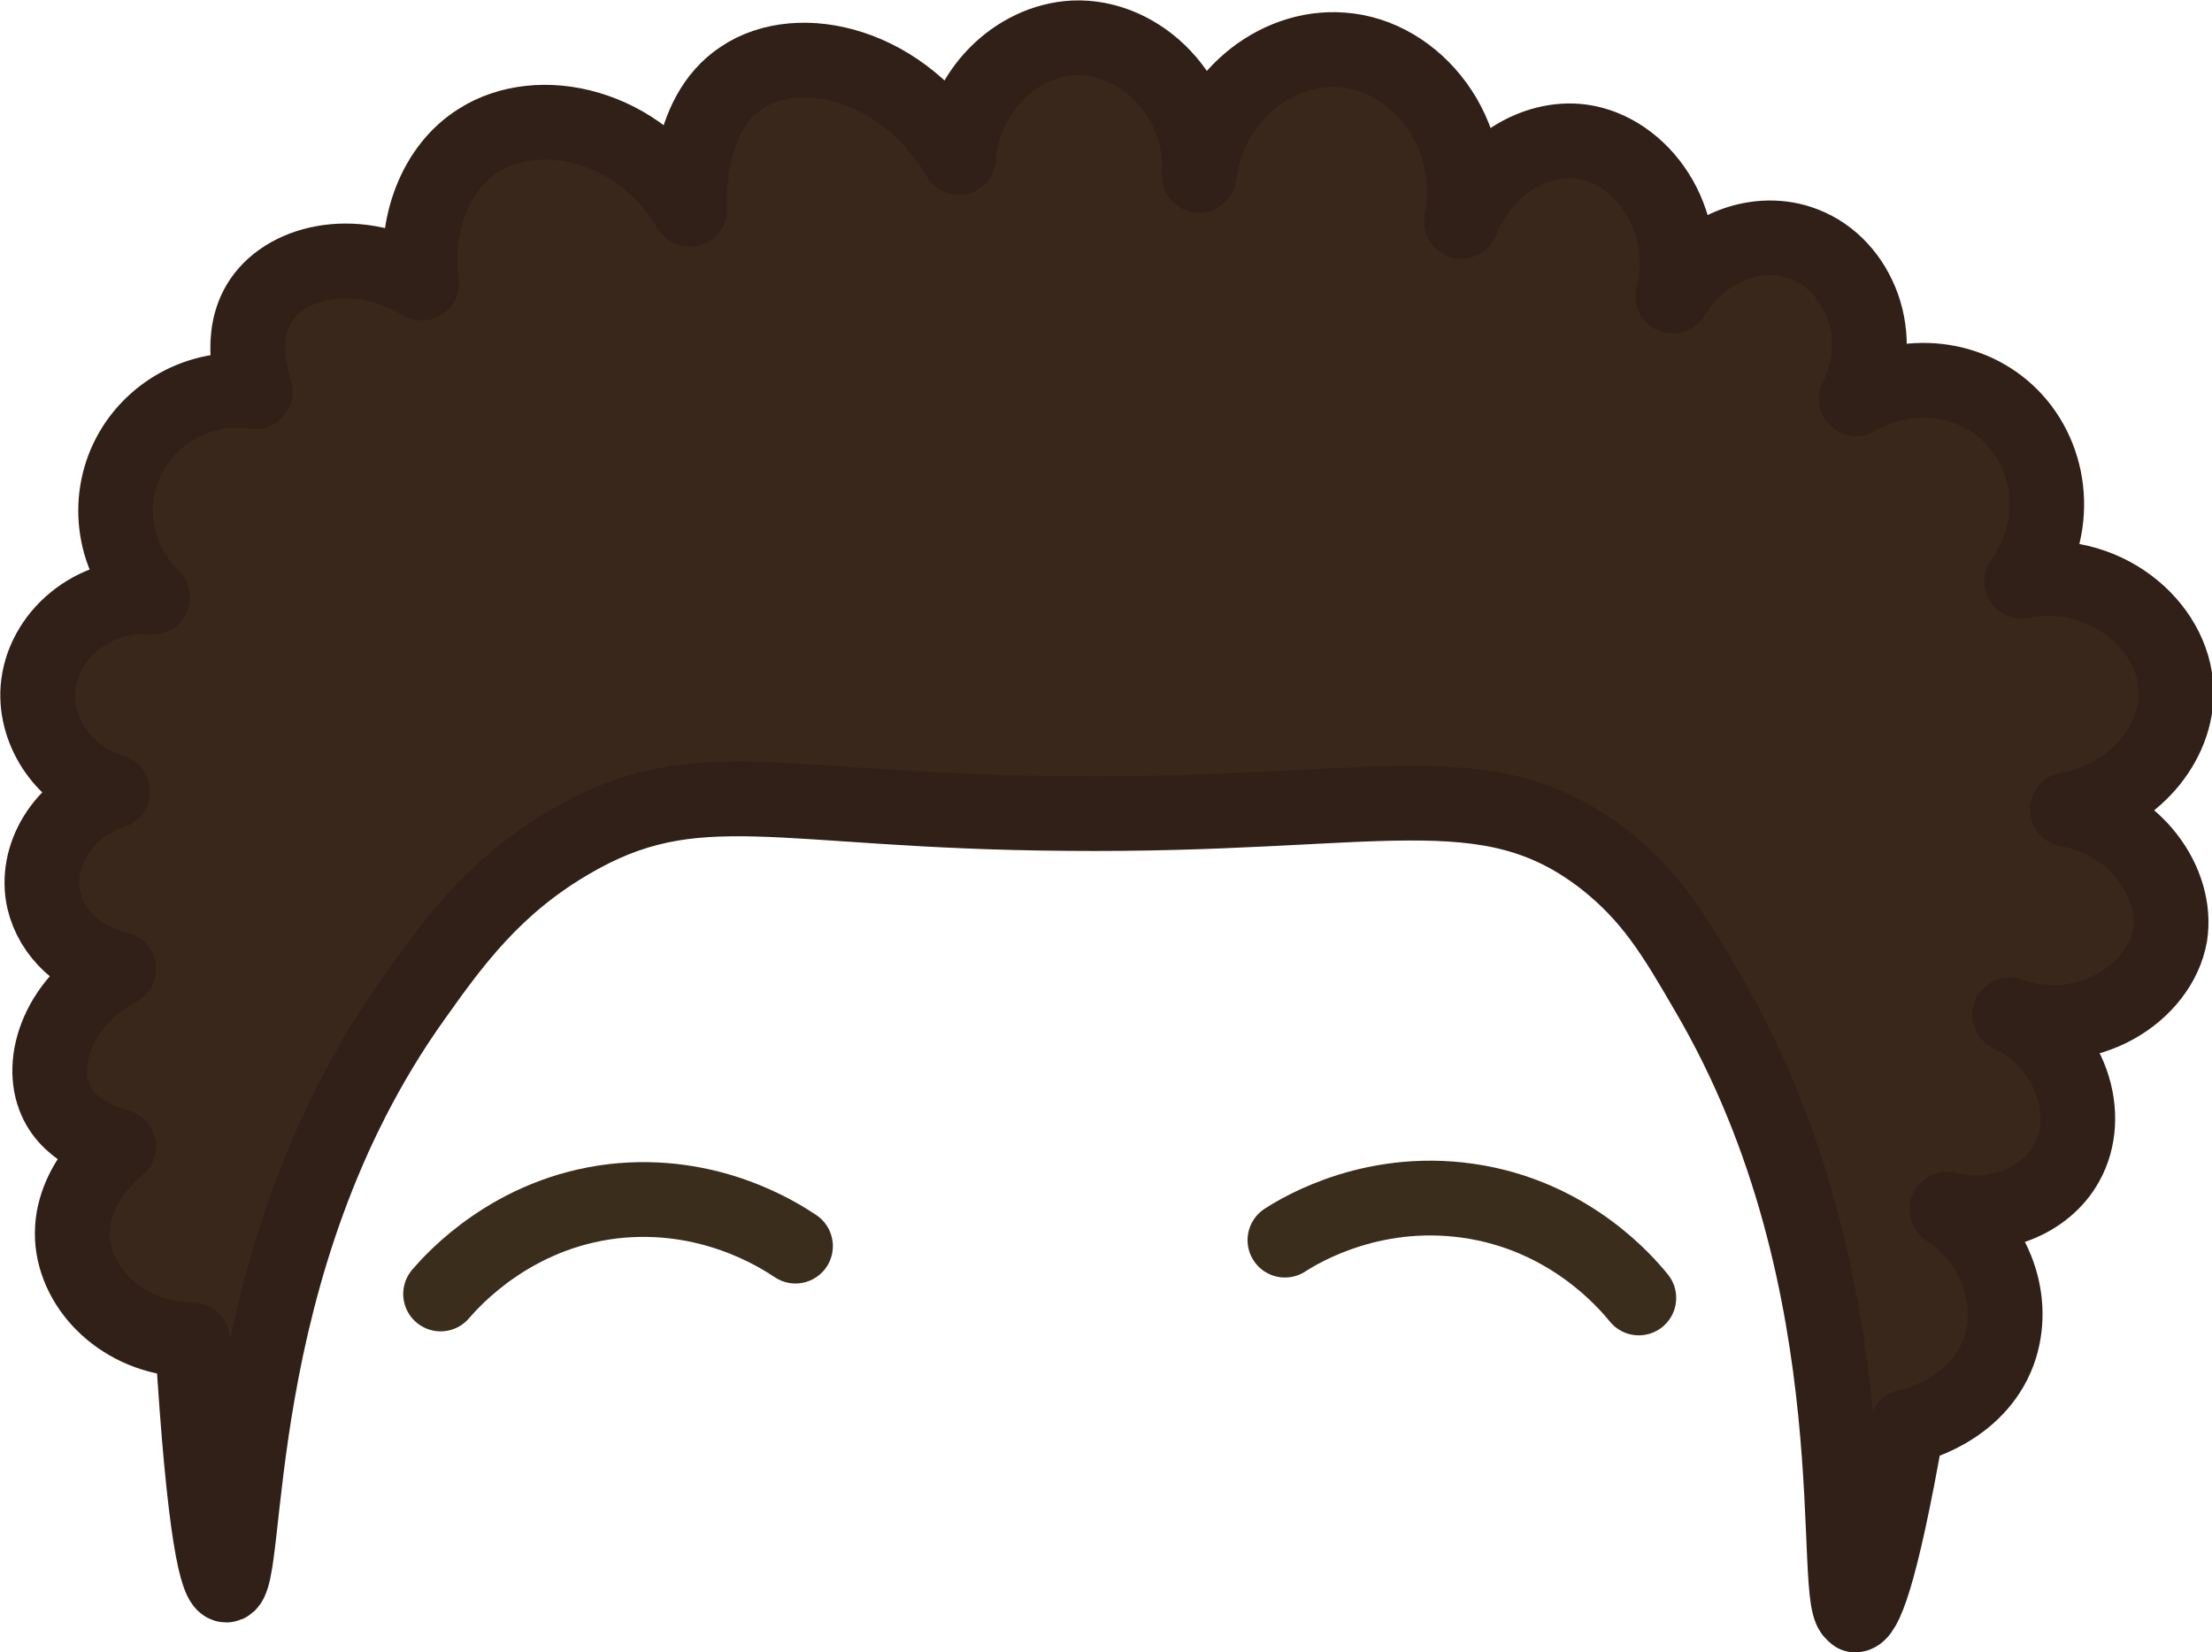
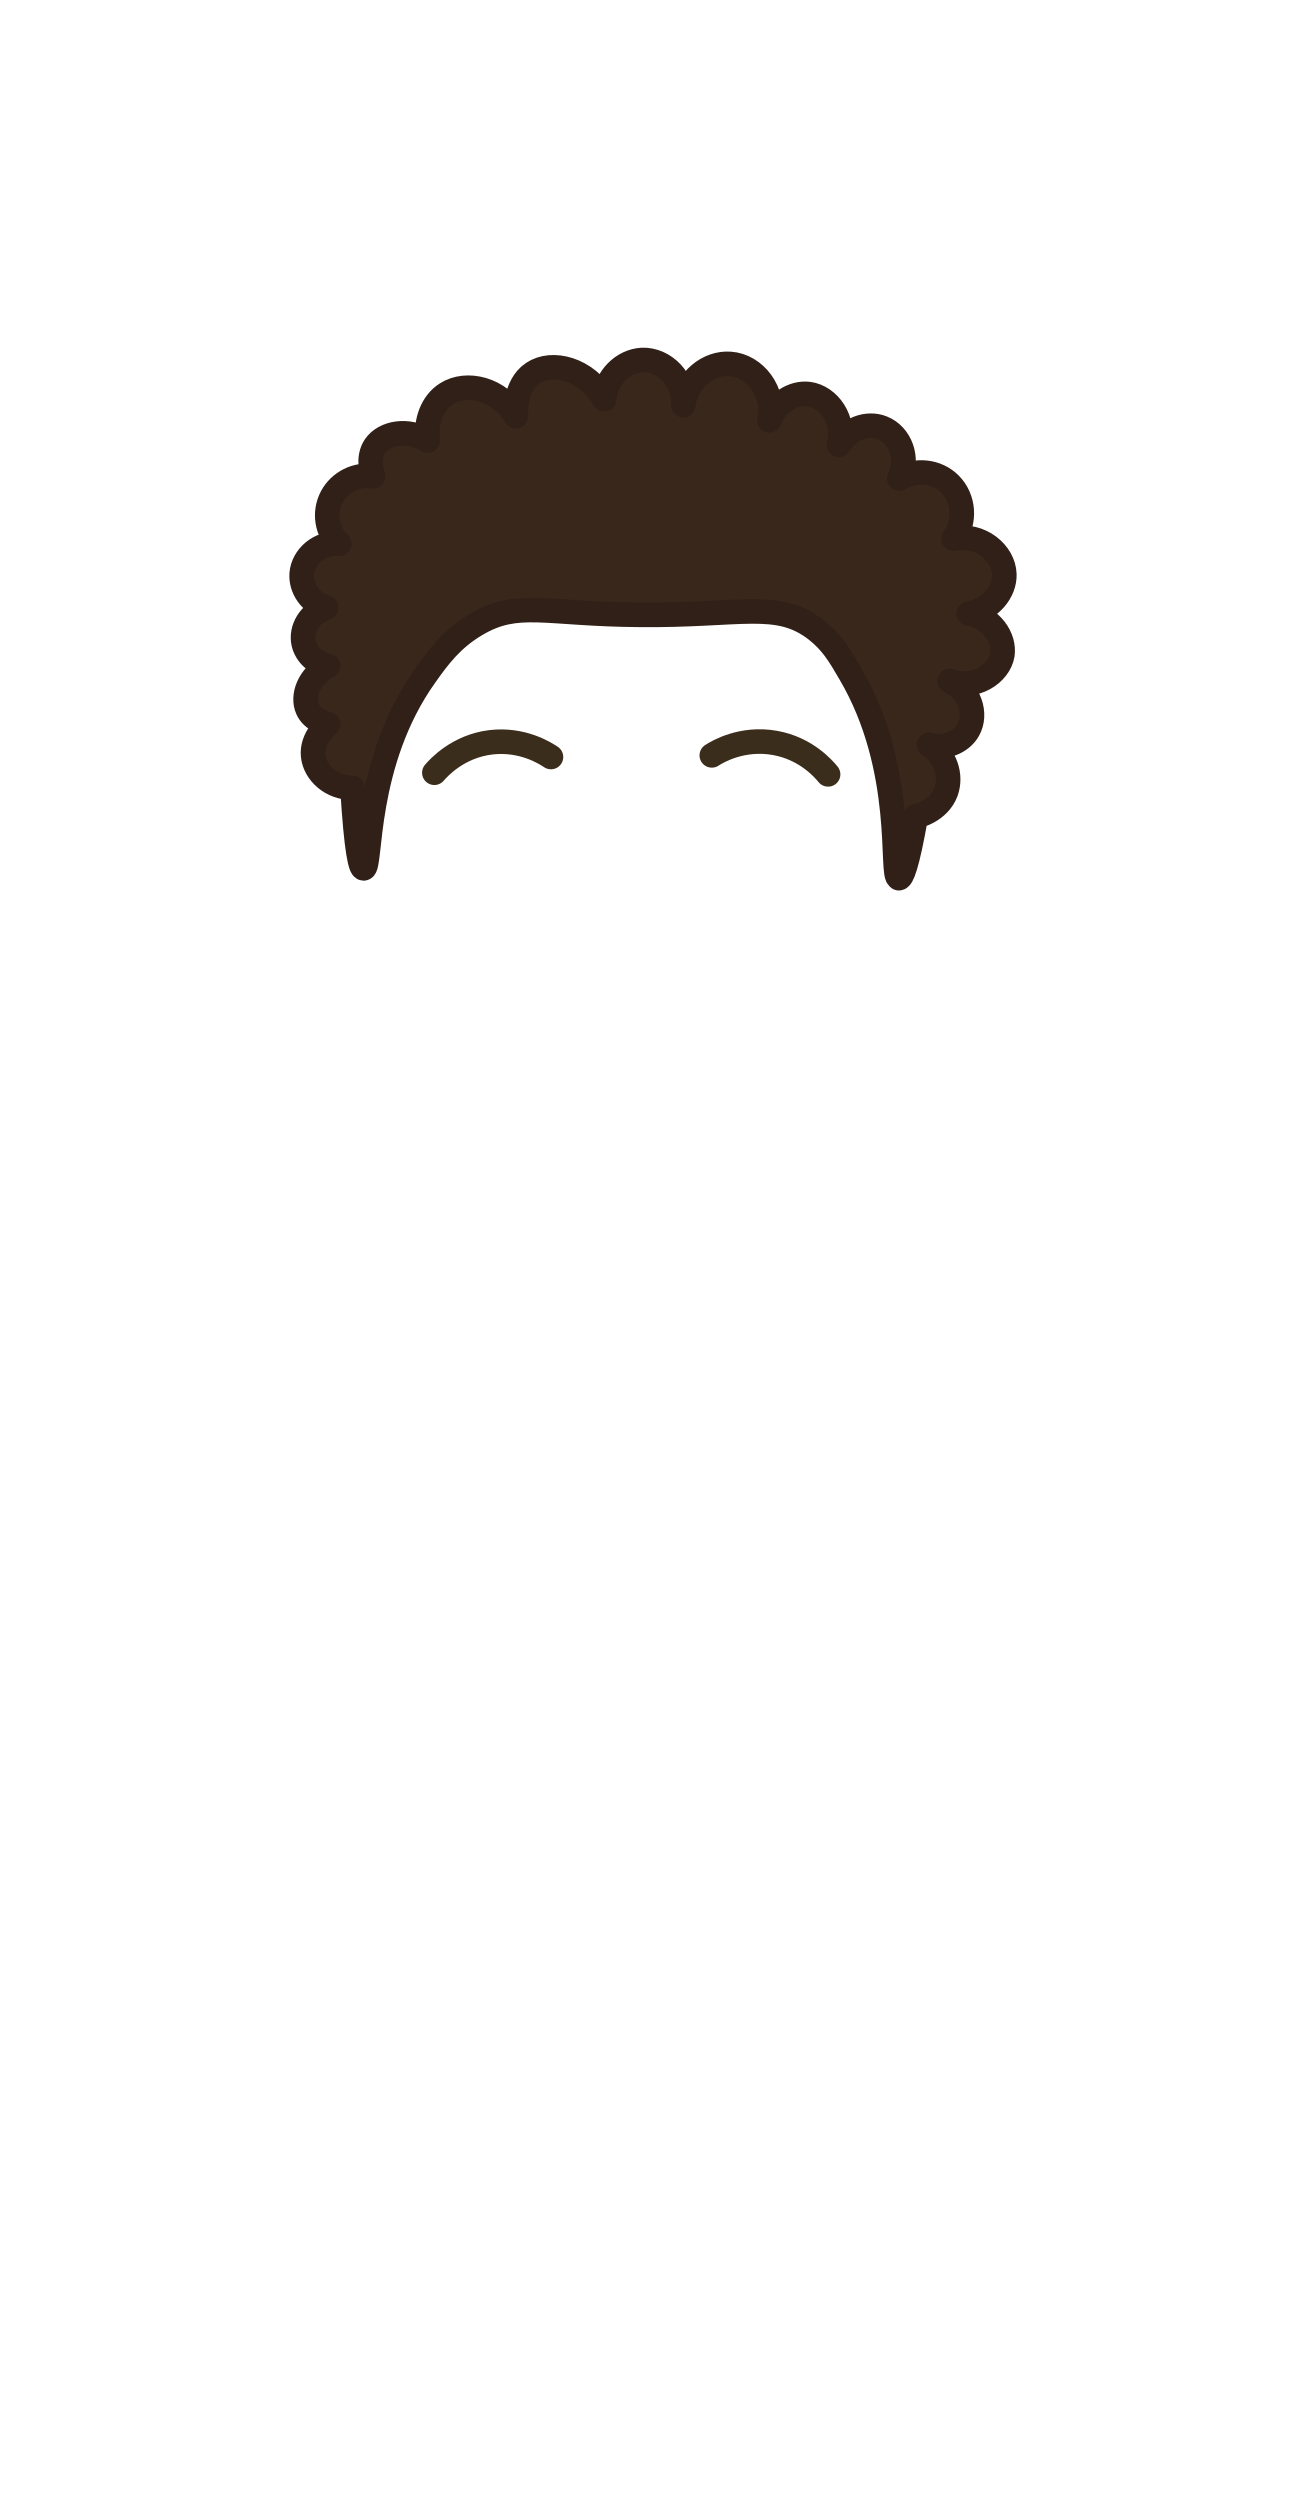
- <svg xmlns="http://www.w3.org/2000/svg" viewBox="0 0 22.19 16.57">
-   <g id="avatar_lawn">
-     <path d="M4.42,12.98c.13-.15.72-.81,1.73-.93.96-.11,1.65.33,1.83.45" fill="none" stroke="#3b2d1b" stroke-linecap="round" stroke-linejoin="round" stroke-width=".75" />
-     <path d="M12.89,12.44c.17-.11.92-.56,1.93-.38.95.17,1.49.8,1.62.96" fill="none" stroke="#3b2d1b" stroke-linecap="round" stroke-linejoin="round" stroke-width=".75" />
-   </g>
-   <g id="brown_afro">
-     <path d="M18.61,16.2c.09,0,.25-.35.52-1.89.03,0,.7-.15.92-.75.18-.5-.02-1.1-.52-1.43.49.12.99-.08,1.2-.46.27-.48.05-1.2-.57-1.49.77.27,1.51-.22,1.61-.8.08-.52-.34-1.14-1.03-1.26.66-.11,1.11-.67,1.09-1.2-.02-.65-.73-1.25-1.55-1.09.38-.52.32-1.23-.11-1.66-.4-.4-1.04-.47-1.55-.17.32-.61.03-1.34-.52-1.55-.46-.18-1.03.03-1.32.52.2-.76-.31-1.47-.92-1.55-.47-.06-.99.26-1.2.8.18-.87-.45-1.67-1.2-1.72-.67-.05-1.34.49-1.43,1.26.05-.78-.59-1.41-1.26-1.38-.58.03-1.11.54-1.15,1.2-.55-.94-1.6-1.19-2.18-.8-.58.38-.52,1.28-.52,1.32-.5-.85-1.51-1.08-2.12-.69-.43.27-.65.84-.57,1.43-.62-.38-1.33-.24-1.61.17-.25.37-.08.85-.06.92-.51-.08-1.02.18-1.26.63-.25.47-.16,1.06.23,1.43-.6-.05-1.11.39-1.15.92-.03.44.27.89.75,1.03-.5.16-.79.65-.69,1.09.08.34.37.61.75.69-.59.31-.81.92-.63,1.32.15.34.56.44.63.46-.03.02-.52.41-.46.97.06.52.56.97,1.2.97.12,1.99.25,2.46.34,2.46.25,0-.03-3.22,1.89-5.9.39-.55.8-1.11,1.55-1.55,1.27-.75,2.08-.31,4.99-.29,3.13.03,4.2-.46,5.39.46.47.37.7.75,1.03,1.32,1.74,2.95,1.21,6.23,1.49,6.25Z" fill="#3a271b" stroke="#302017" stroke-linecap="round" stroke-linejoin="round" stroke-width=".75" />
-   </g>
+ <svg xmlns="http://www.w3.org/2000/svg" id="brown_afro" viewBox="0 0 39.6 76.32">
+   <path d="M13.26,23.59c.13-.15.72-.81,1.73-.93.96-.11,1.65.33,1.83.45" fill="none" stroke="#3b2d1b" stroke-linecap="round" stroke-linejoin="round" stroke-width=".75" />
+   <path d="M21.73,23.06c.17-.11.92-.56,1.93-.38.95.17,1.49.8,1.62.96" fill="none" stroke="#3b2d1b" stroke-linecap="round" stroke-linejoin="round" stroke-width=".75" />
+   <path d="M27.44,26.81c.09,0,.25-.35.52-1.89.03,0,.7-.15.92-.75.18-.5-.02-1.1-.52-1.43.49.12.99-.08,1.2-.46.27-.48.05-1.2-.57-1.49.77.27,1.51-.22,1.61-.8.08-.52-.34-1.14-1.03-1.26.66-.11,1.11-.67,1.09-1.2-.02-.65-.73-1.25-1.55-1.09.38-.52.32-1.23-.11-1.66-.4-.4-1.04-.47-1.55-.17.32-.61.03-1.34-.52-1.55-.46-.18-1.03.03-1.32.52.2-.76-.31-1.47-.92-1.55-.47-.06-.99.26-1.2.8.18-.87-.45-1.67-1.2-1.72-.67-.05-1.34.49-1.43,1.26.05-.78-.59-1.41-1.26-1.38-.58.03-1.11.54-1.15,1.2-.55-.94-1.6-1.19-2.18-.8-.58.38-.52,1.28-.52,1.32-.5-.85-1.51-1.08-2.12-.69-.43.27-.65.84-.57,1.43-.62-.38-1.33-.24-1.61.17-.25.37-.08.85-.06.92-.51-.08-1.02.18-1.26.63-.25.47-.16,1.06.23,1.43-.6-.05-1.11.39-1.15.92-.03.44.27.89.75,1.03-.5.16-.79.65-.69,1.09.08.34.37.61.75.69-.59.31-.81.92-.63,1.32.15.34.56.44.63.46-.03.02-.52.41-.46.97.06.52.56.97,1.2.97.12,1.99.25,2.46.34,2.46.25,0-.03-3.22,1.89-5.9.39-.55.8-1.11,1.55-1.55,1.27-.75,2.08-.31,4.99-.29,3.13.03,4.2-.46,5.39.46.47.37.7.75,1.03,1.32,1.74,2.95,1.21,6.23,1.49,6.25Z" fill="#3a271b" stroke="#302017" stroke-linecap="round" stroke-linejoin="round" stroke-width=".75" />
</svg>
